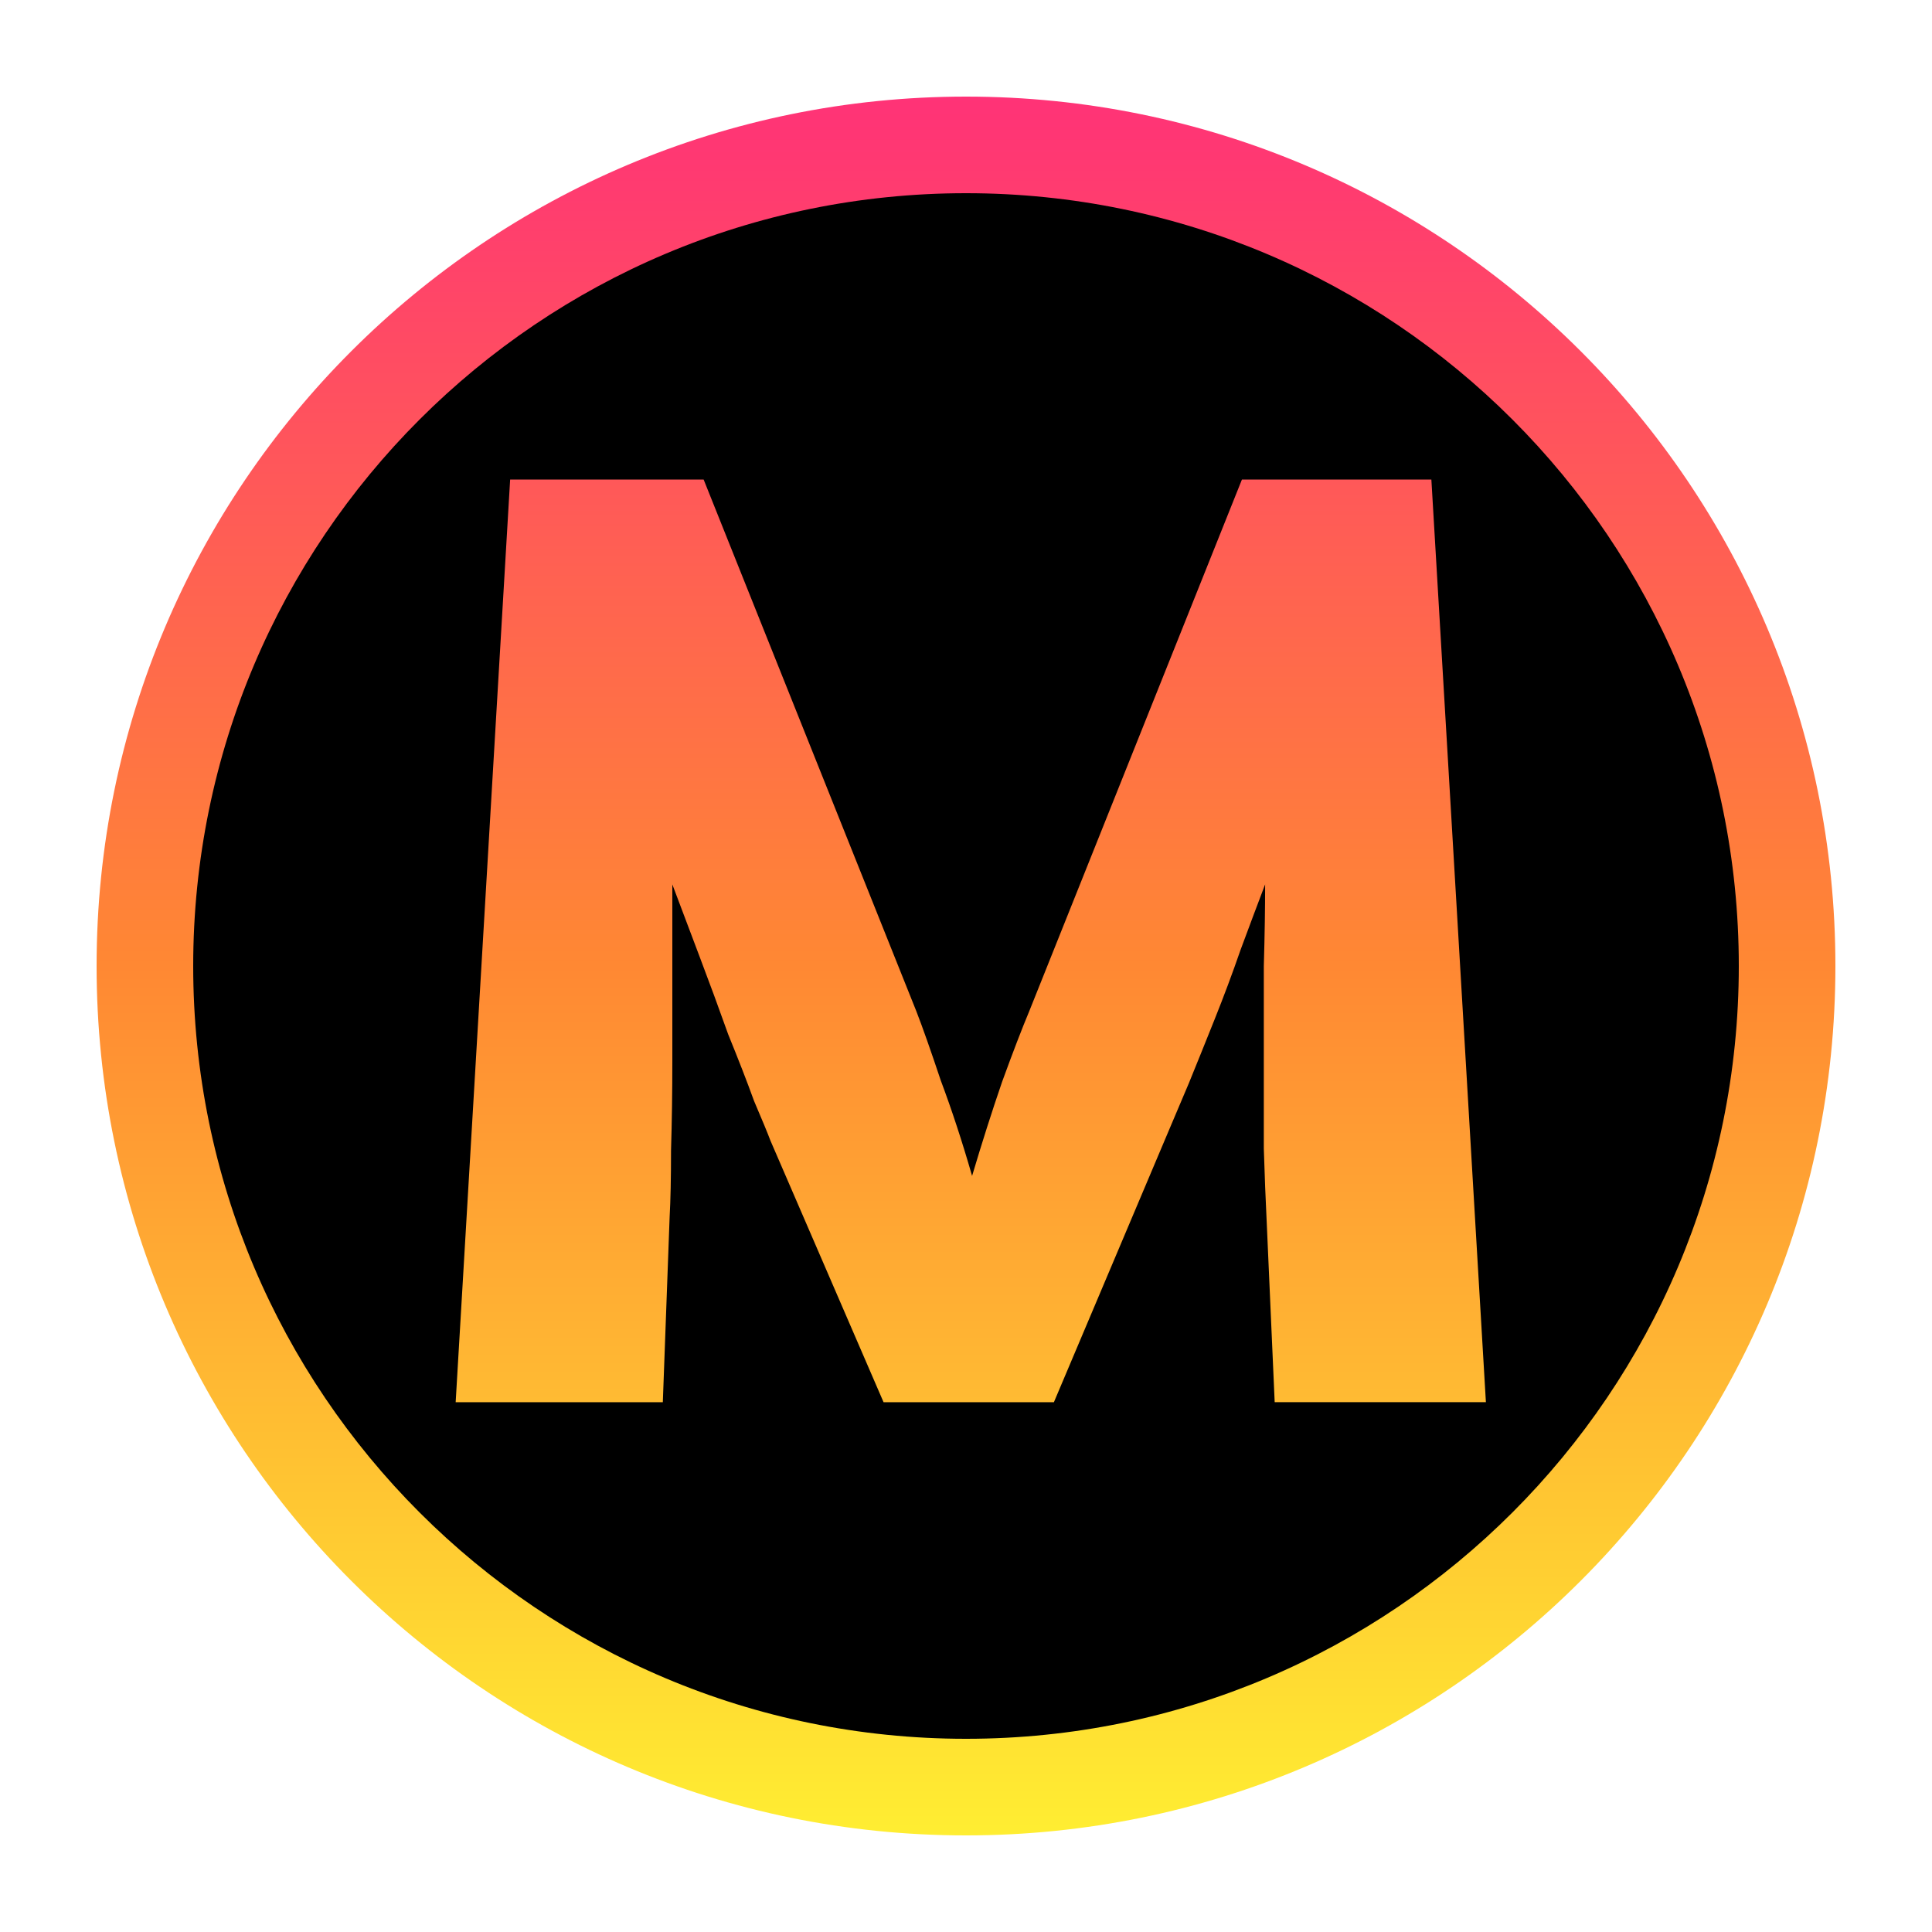
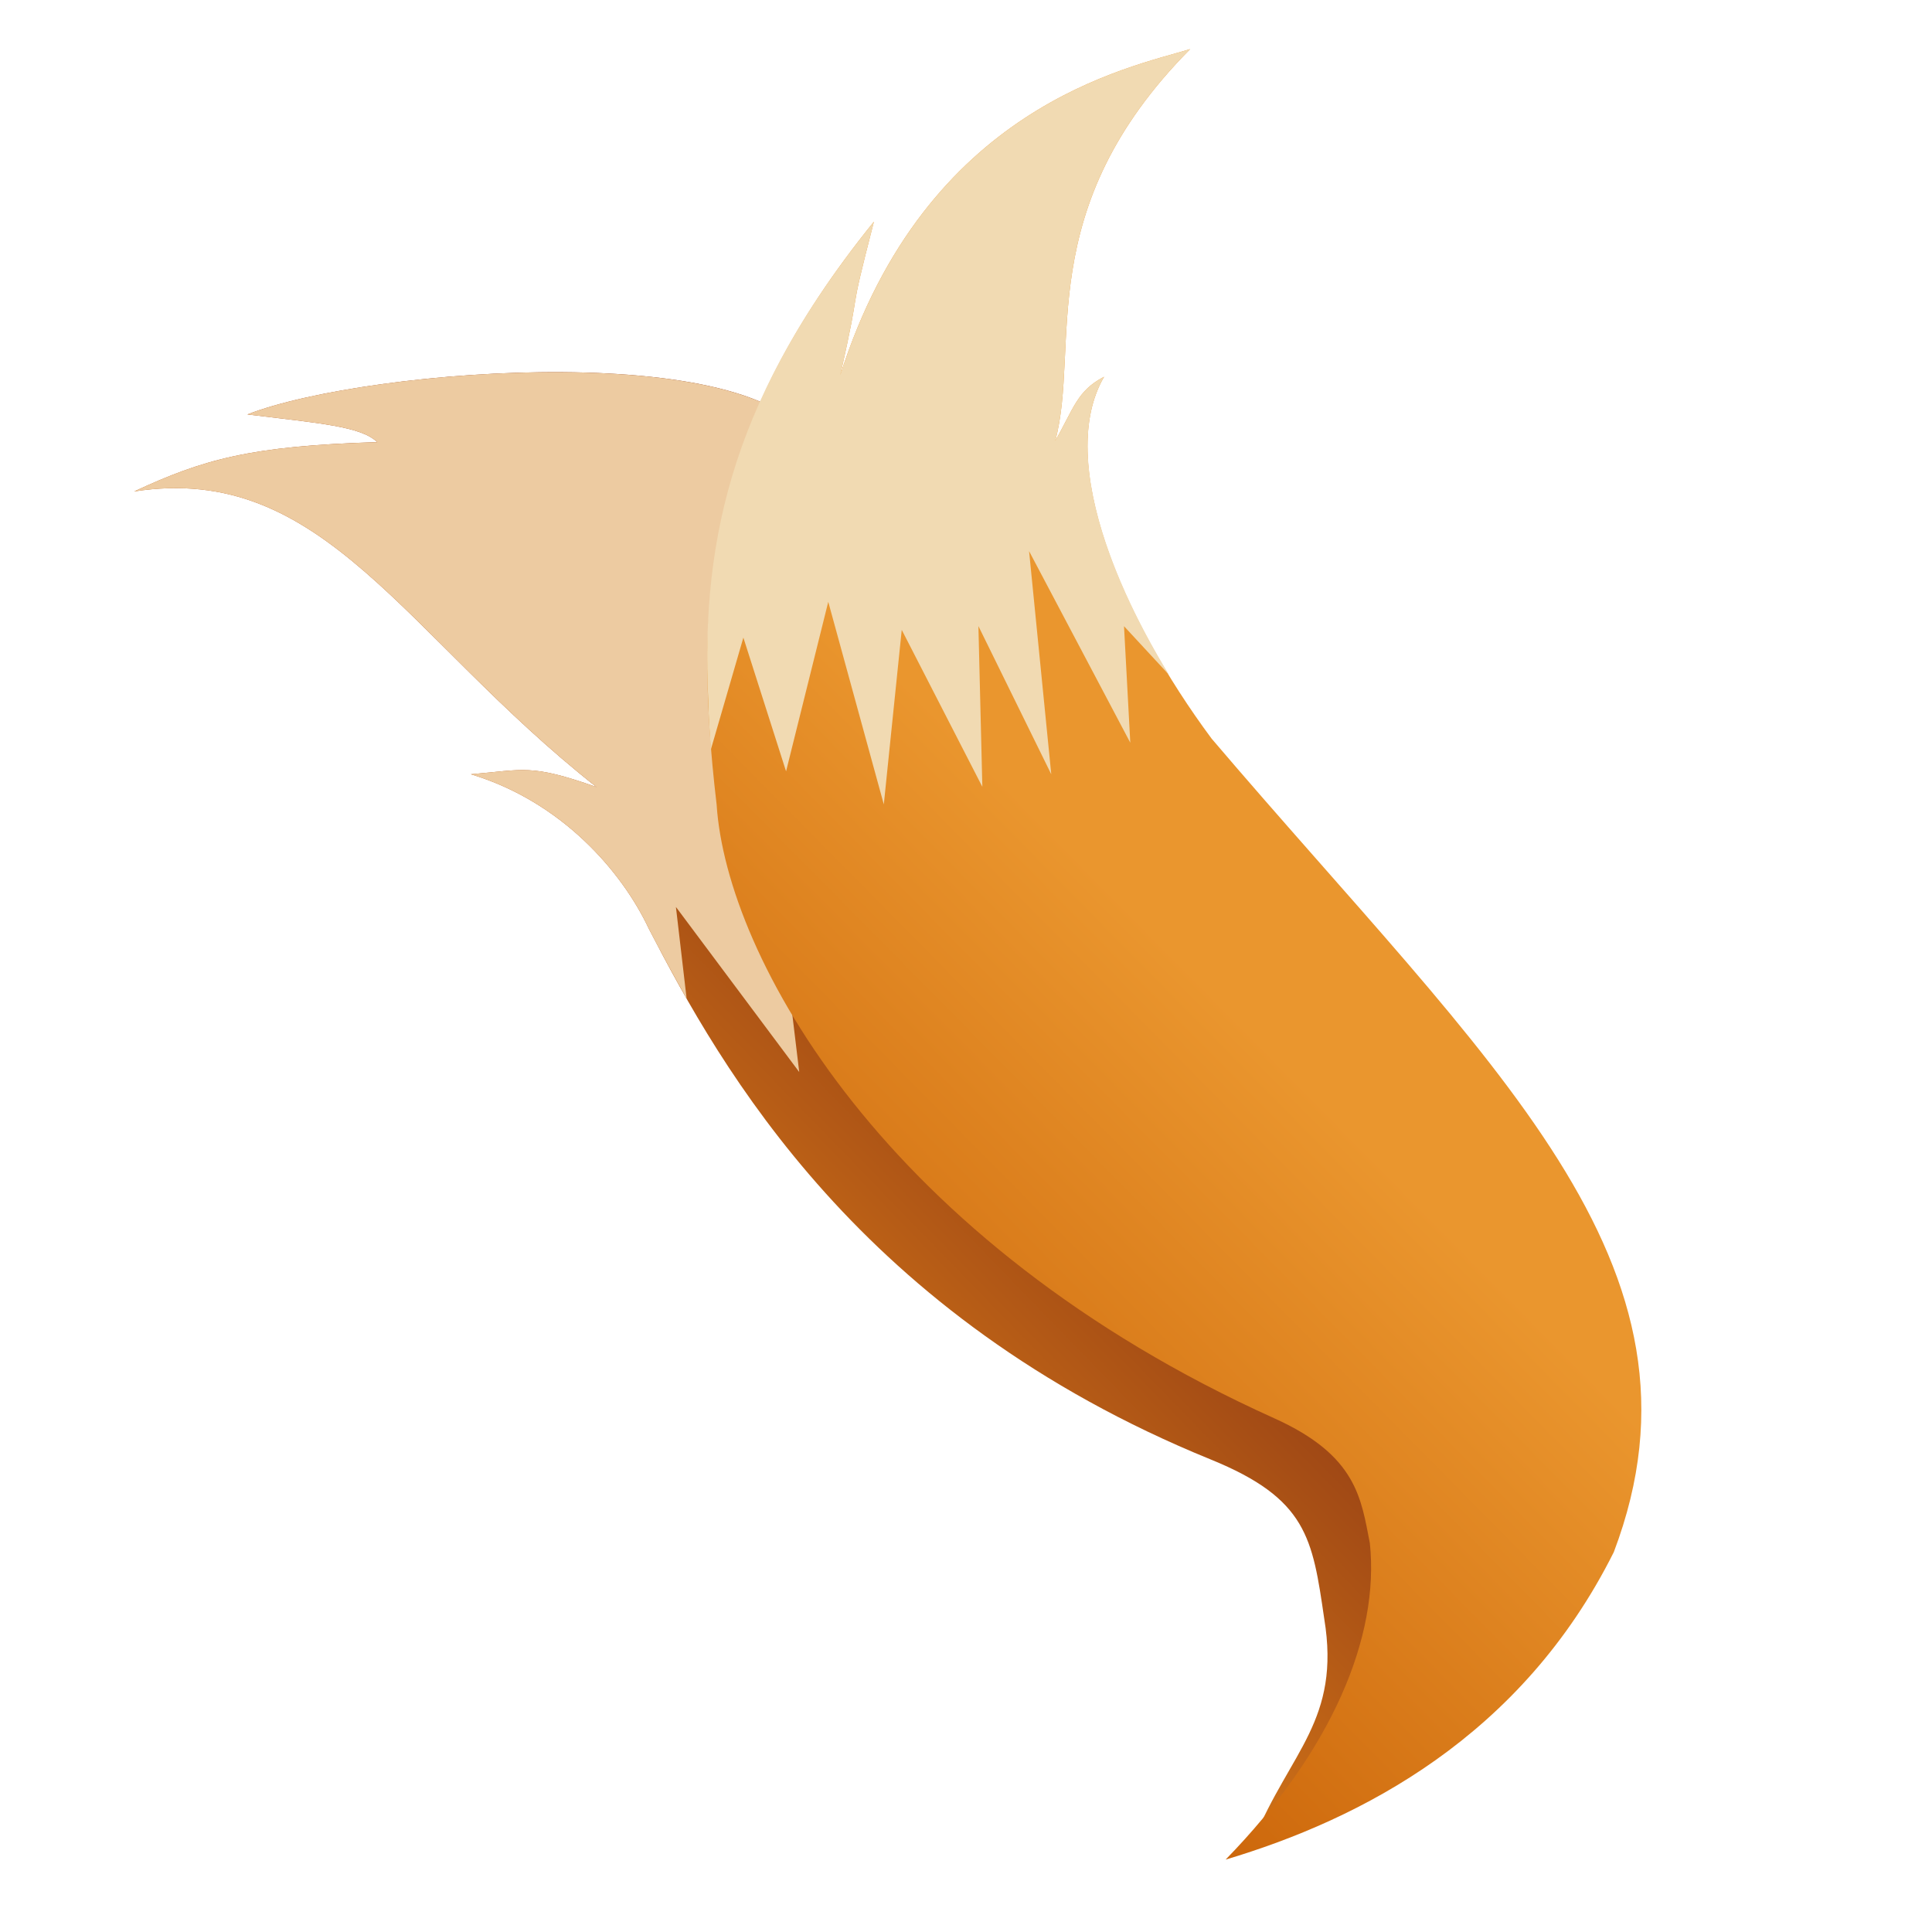
- <svg xmlns="http://www.w3.org/2000/svg" viewBox="0 0 40 40" version="1.1">
-   <linearGradient id="g1" x1="0" y1="1.948" x2="0" y2="38.052" gradientUnits="userSpaceOnUse">
-     <stop style="stop-color:#ff3277" offset="0" />
-     <stop style="stop-color:#ff8833" offset="0.5" />
-     <stop style="stop-color:#ffee32" offset="1" />
-   </linearGradient>
-   <path style="fill:url(#g1)" d="M 38,20 A 18,18 0 0 1 20,38 18,18 0 0 1 2,20 18,18 0 0 1 20,2 18,18 0 0 1 38,20 Z" />
-   <path style="fill:#000" d="M 20,4 A 16,16 0 0 0 4,20 16,16 0 0 0 20,36 16,16 0 0 0 36,20 16,16 0 0 0 20,4 Z m -9.438,5.928 h 4.006 l 4.402,11.004 c 0.132,0.339 0.301,0.819 0.508,1.439 0.226,0.602 0.442,1.26 0.648,1.975 0.207,-0.696 0.414,-1.345 0.621,-1.947 0.226,-0.621 0.414,-1.109 0.564,-1.467 L 25.713,9.928 h 3.922 l 1.129,19.102 h -4.373 l -0.17,-3.836 c -0.019,-0.357 -0.036,-0.829 -0.055,-1.412 v -1.834 -1.945 c 0.019,-0.658 0.027,-1.223 0.027,-1.693 -0.15,0.395 -0.32,0.846 -0.508,1.354 -0.169,0.489 -0.349,0.969 -0.537,1.439 -0.188,0.47 -0.366,0.912 -0.535,1.326 -0.169,0.395 -0.3,0.706 -0.395,0.932 l -2.398,5.67 h -3.527 l -2.342,-5.416 c -0.056,-0.15 -0.169,-0.423 -0.338,-0.818 -0.15,-0.414 -0.33,-0.875 -0.537,-1.383 -0.188,-0.527 -0.385,-1.064 -0.592,-1.609 -0.207,-0.545 -0.395,-1.043 -0.564,-1.494 v 1.693 1.945 c 0,0.658 -0.009,1.28 -0.027,1.863 0,0.583 -0.01,1.044 -0.029,1.383 l -0.141,3.836 H 9.434 Z" aria-label="Mitsunee" />
+ <svg xmlns="http://www.w3.org/2000/svg" xmlns:xlink="http://www.w3.org/1999/xlink" xml:space="preserve" width="180" height="180">
+   <defs>
+     <linearGradient id="b">
+       <stop offset=".28" style="stop-color:#d87a18" />
+       <stop offset=".75" style="stop-color:#883313" />
+     </linearGradient>
+     <linearGradient id="a">
+       <stop offset=".155" style="stop-color:#ea962e" />
+       <stop offset="1" style="stop-color:#c35800" />
+     </linearGradient>
+     <linearGradient xlink:href="#a" id="d" x1="128.5" x2="65.5" y1="88.5" y2="150.75" gradientUnits="userSpaceOnUse" />
+     <linearGradient xlink:href="#b" id="c" x1="62.999" x2="141.711" y1="168.261" y2="91.761" gradientUnits="userSpaceOnUse" />
+   </defs>
+   <path d="M116.826 171.352c3.355-8.138 8.108-11.097 6.55-20.539-1.095-7.505-1.592-11.18-10.572-14.835C80.125 122.675 67.168 99.524 60.45 86.53c-2.495-5.322-8.107-11.84-16.583-14.395 4.967-.421 5.567-.977 11.703 1.191C37.683 59.25 30.193 43.035 12.5 45.787c6.442-2.999 10.86-4.243 22.647-4.594-1.5-1.463-5.28-1.75-12.1-2.582 11.348-4.417 49.304-7.233 52.993 3.443L92.8 59.445l20.755 29.435 29.157 55.724c-2.863 13.101-14.595 19.765-25.885 26.748z" style="fill:url(#c);" />
+   <path d="M43.827 34.944c-8.529.579-16.526 2.01-20.782 3.667 6.82.832 10.6 1.12 12.1 2.583-11.786.351-16.203 1.594-22.645 4.594 17.694-2.753 25.184 13.461 43.072 27.538-6.136-2.169-6.737-1.612-11.704-1.191 8.475 2.555 14.087 9.072 16.582 14.394a178.406 178.406 0 0 0 3.52 6.498l-.996-8.528 11.488 15.38-2.19-18.203 11.957-31.123-8.19-8.499c-2.305-6.672-17.997-8.075-32.212-7.11Z" style="fill:#edcba1;" />
+   <path d="M114.187 173.256c12.613-3.77 27.567-11.447 36.168-28.652 10.184-26.878-11.531-45.34-37.468-75.783-8.37-11.26-14.594-25.897-10.019-33.72-2.525 1.305-2.825 2.959-4.549 5.956 2.362-8.729-2.272-21.522 12.568-36.484-5.661 1.74-24.62 5.312-32.6 30.367 2.174-9.595.496-4.103 3.134-14.289-15.337 18.962-16.998 34.406-14.654 54.317.913 14.118 15.645 40.815 51.973 57.18 7.69 3.464 8.067 7.478 8.884 11.61.926 8.73-3.53 19.325-13.437 29.498z" style="fill:url(#d);" />
+   <path d="M110.887 4.573c-5.662 1.741-24.62 5.313-32.6 30.368 2.174-9.595.496-4.104 3.134-14.29C68.667 36.419 65.23 49.607 65.985 65.259c.032 1.6.15 3.07.24 4.582l3.033-10.437 3.978 12.46 3.931-15.793 5.176 18.872 1.67-16.26 7.51 14.623-.367-14.975 6.788 13.808-2.067-20.79 9.429 17.846-.584-10.854 4.204 4.543c-6.157-10.071-9.863-21.276-6.058-27.783-2.525 1.304-2.825 2.959-4.549 5.956 2.362-8.729-2.272-21.522 12.568-36.484Z" style="fill:#f1dab2;" />
</svg>
